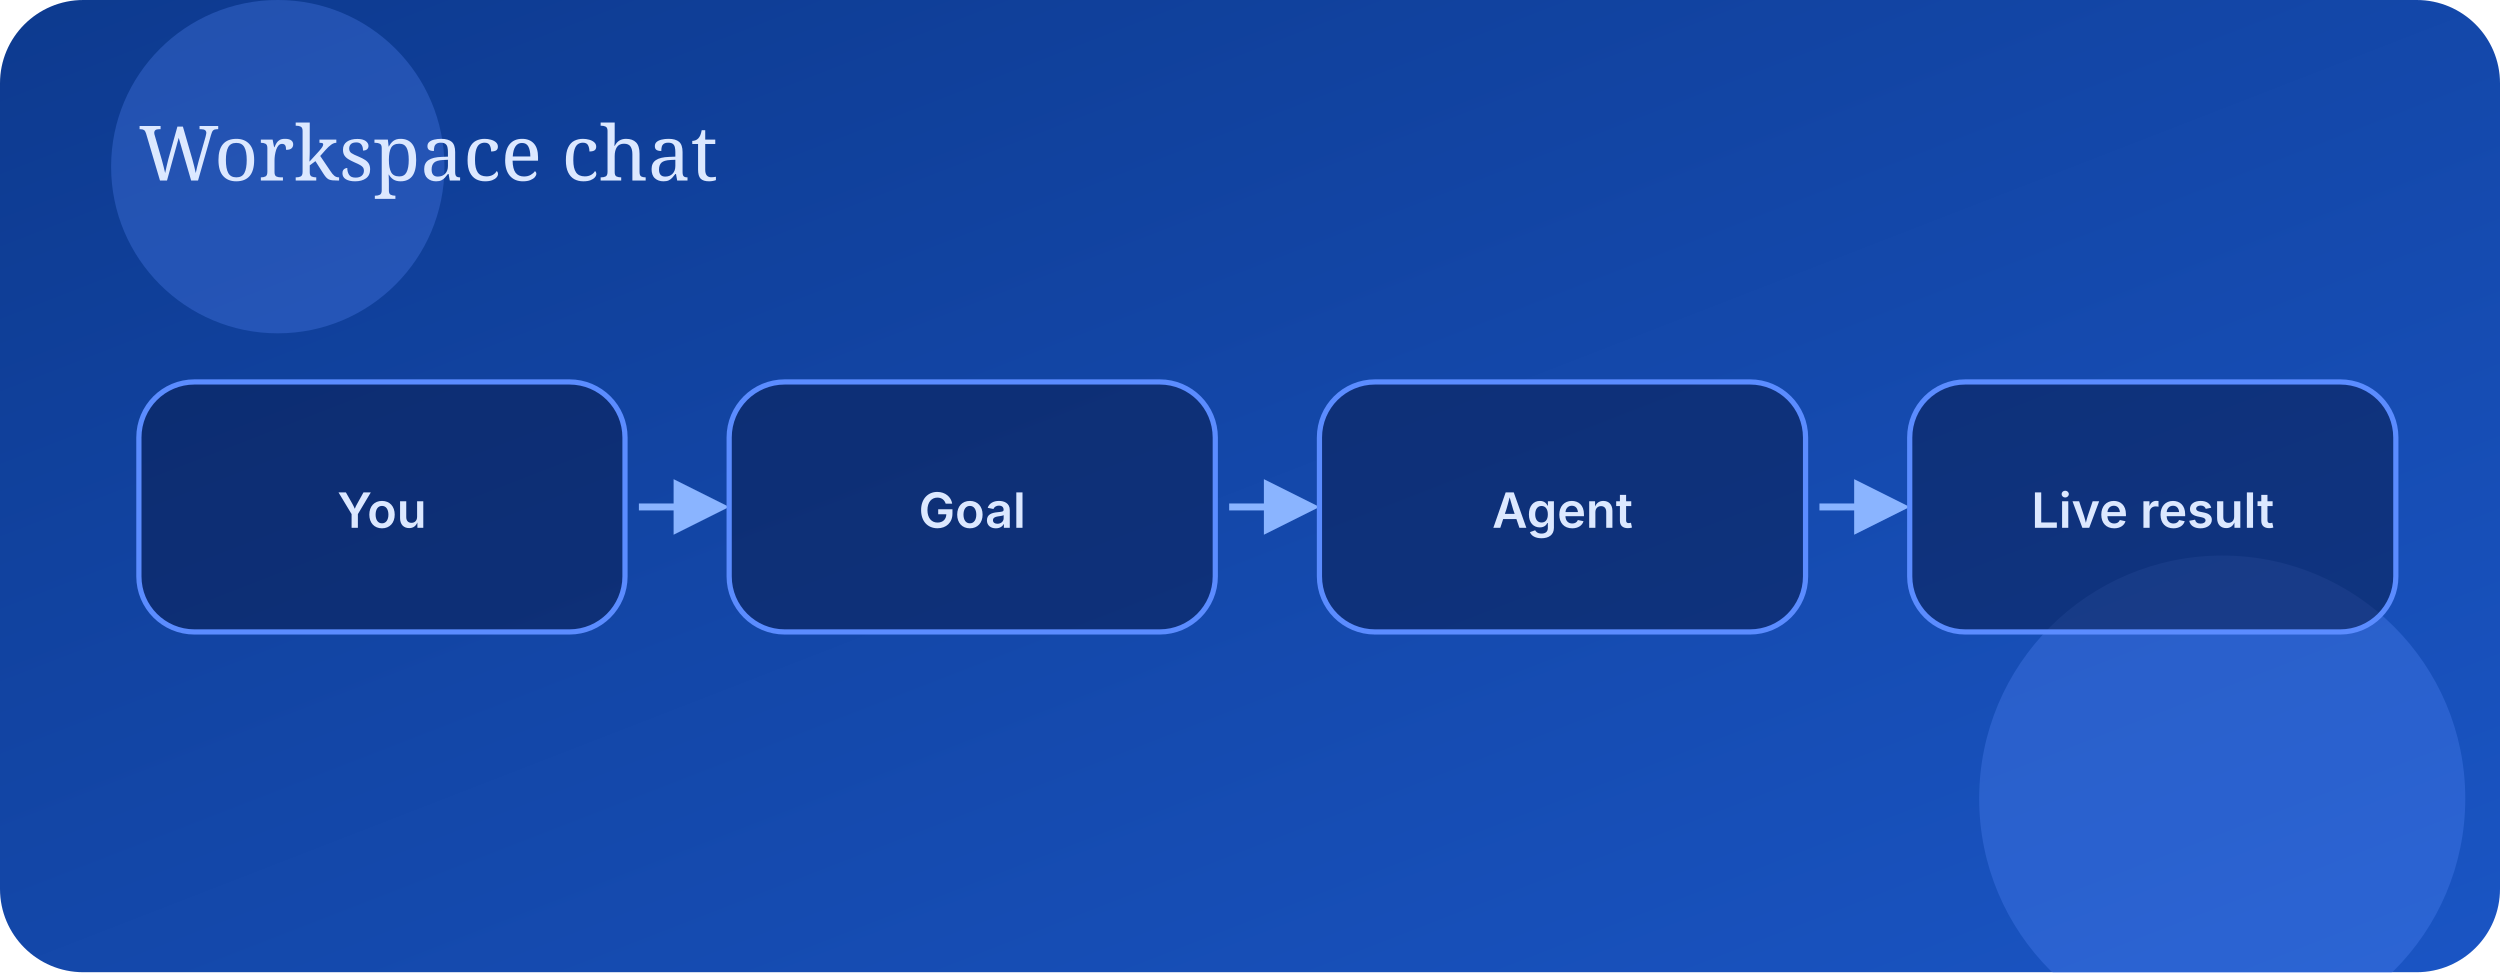
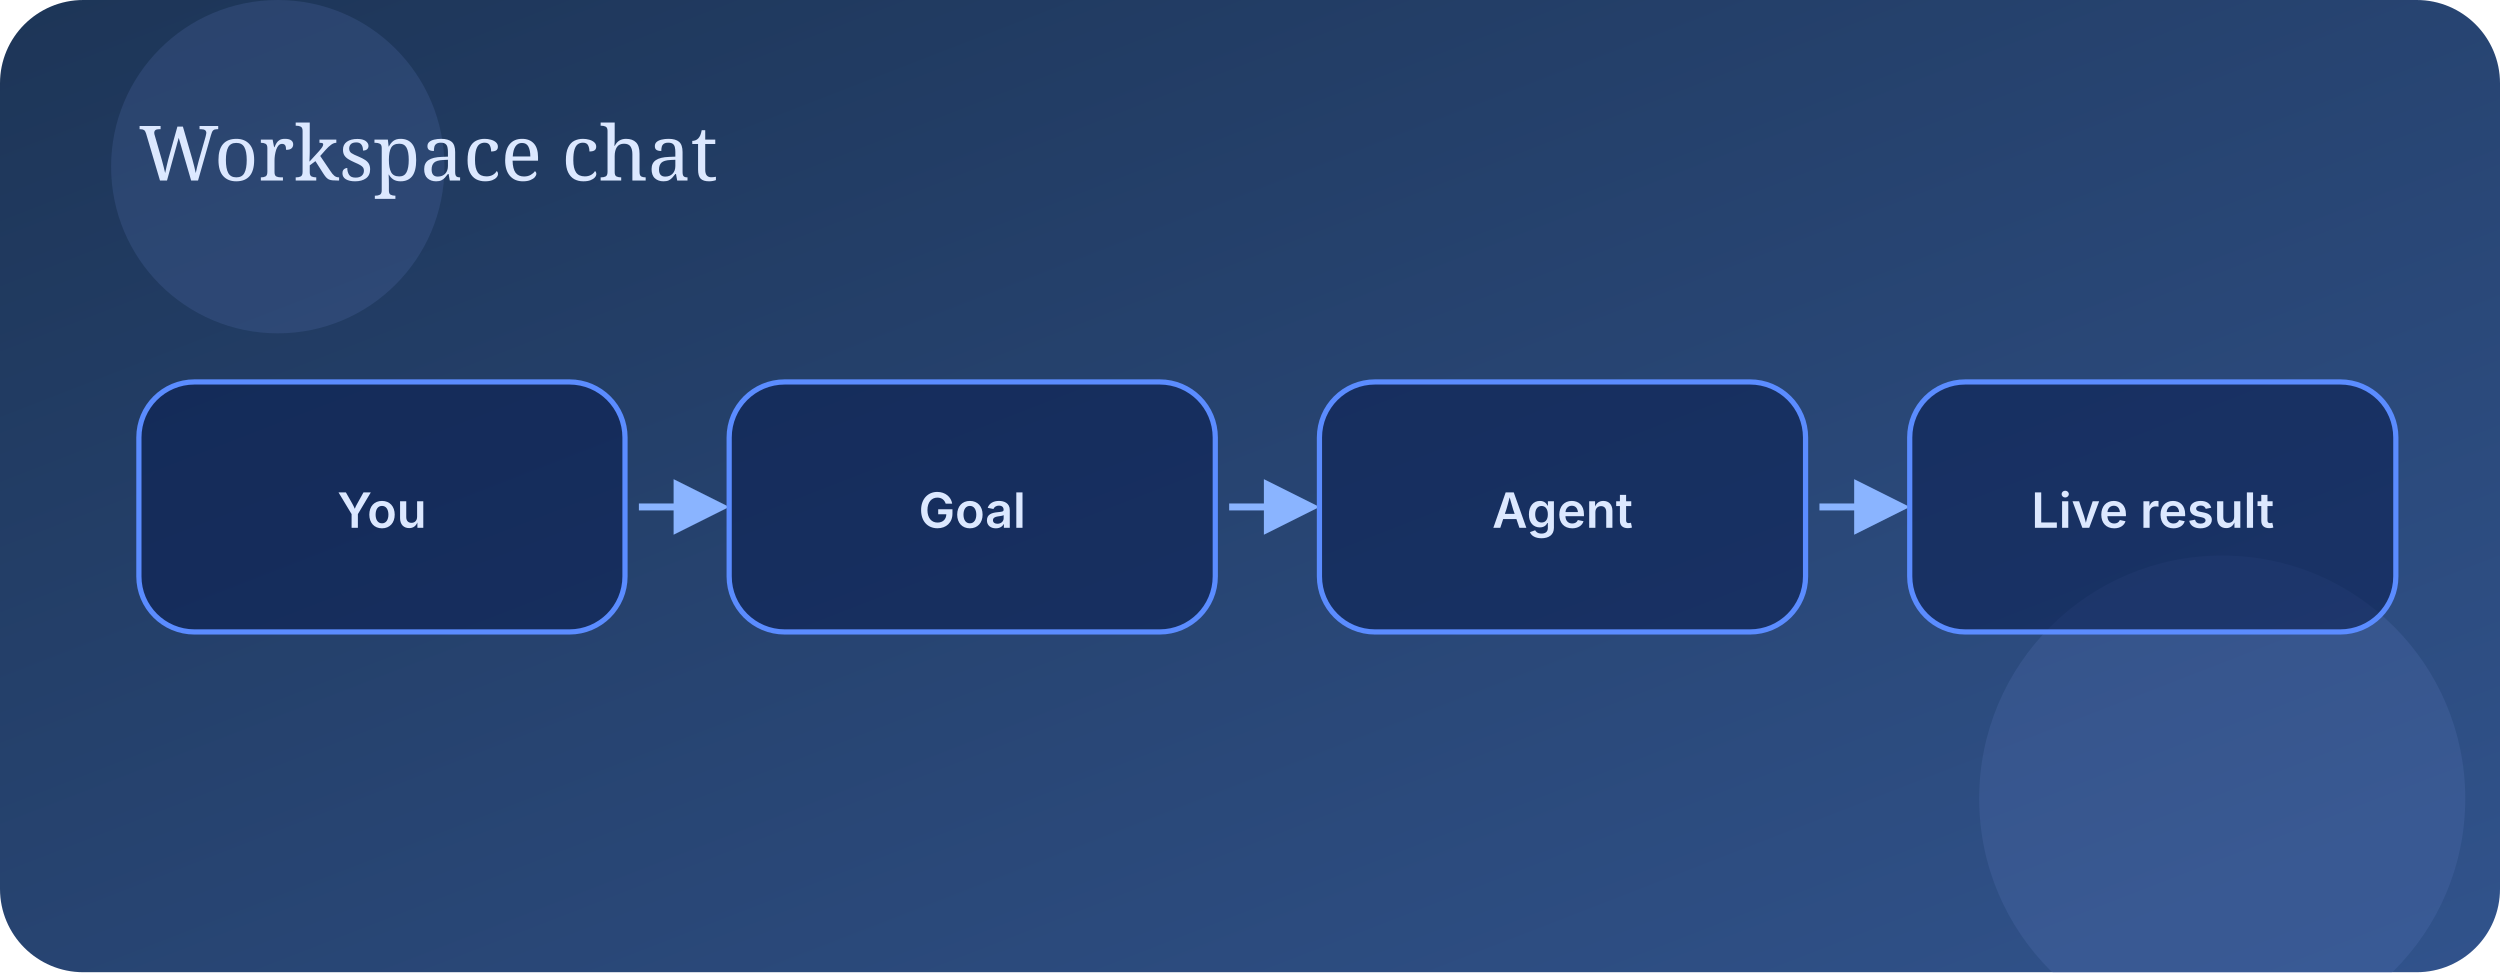
<svg xmlns="http://www.w3.org/2000/svg" viewBox="0 0 720 280" width="720" height="280">
  <defs>
    <linearGradient id="g" x1="0" y1="0" x2="1" y2="1">
-       <stop offset="0" stop-color="#0d3a8f" />
-       <stop offset="1" stop-color="#1a55c4" />
+       <stop offset="0" stop-color="#1d3557" />
+       <stop offset="1" stop-color="#31538c" />
    </linearGradient>
    <marker id="arr" markerWidth="8" markerHeight="8" refX="6" refY="4" orient="auto">
      <path d="M0 0 L8 4 L0 8 z" fill="#8ab4ff" />
    </marker>
  </defs>
  <rect width="720" height="280" rx="24" fill="url(#g)" />
-   <circle cx="80" cy="48" r="48" fill="rgba(91,140,255,0.28)" />
-   <circle cx="640" cy="230" r="70" fill="rgba(91,140,255,0.28)" />
+   <circle cx="80" cy="48" r="48" fill="rgba(100,130,200,0.18)" />
+   <circle cx="640" cy="230" r="70" fill="rgba(100,130,200,0.18)" />
  <text x="40" y="52" font-family="Georgia, serif" font-size="22" fill="#dce8ff">Workspace chat</text>
  <rect x="40" y="110" width="140" height="72" rx="16" fill="rgba(10,30,80,0.55)" stroke="#5b8cff" stroke-width="1.5" />
  <text x="110" y="152" text-anchor="middle" font-family="Inter, sans-serif" font-size="14" font-weight="600" fill="#dce8ff">You</text>
  <path d="M184 146 H206" stroke="#8ab4ff" stroke-width="2" marker-end="url(#arr)" />
  <rect x="210" y="110" width="140" height="72" rx="16" fill="rgba(10,30,80,0.55)" stroke="#5b8cff" stroke-width="1.5" />
  <text x="280" y="152" text-anchor="middle" font-family="Inter, sans-serif" font-size="14" font-weight="600" fill="#dce8ff">Goal</text>
  <path d="M354 146 H376" stroke="#8ab4ff" stroke-width="2" marker-end="url(#arr)" />
  <rect x="380" y="110" width="140" height="72" rx="16" fill="rgba(10,30,80,0.55)" stroke="#5b8cff" stroke-width="1.5" />
  <text x="450" y="152" text-anchor="middle" font-family="Inter, sans-serif" font-size="14" font-weight="600" fill="#dce8ff">Agent</text>
  <path d="M524 146 H546" stroke="#8ab4ff" stroke-width="2" marker-end="url(#arr)" />
  <rect x="550" y="110" width="140" height="72" rx="16" fill="rgba(10,30,80,0.55)" stroke="#5b8cff" stroke-width="1.5" />
  <text x="620" y="152" text-anchor="middle" font-family="Inter, sans-serif" font-size="14" font-weight="600" fill="#dce8ff">Live result</text>
</svg>
